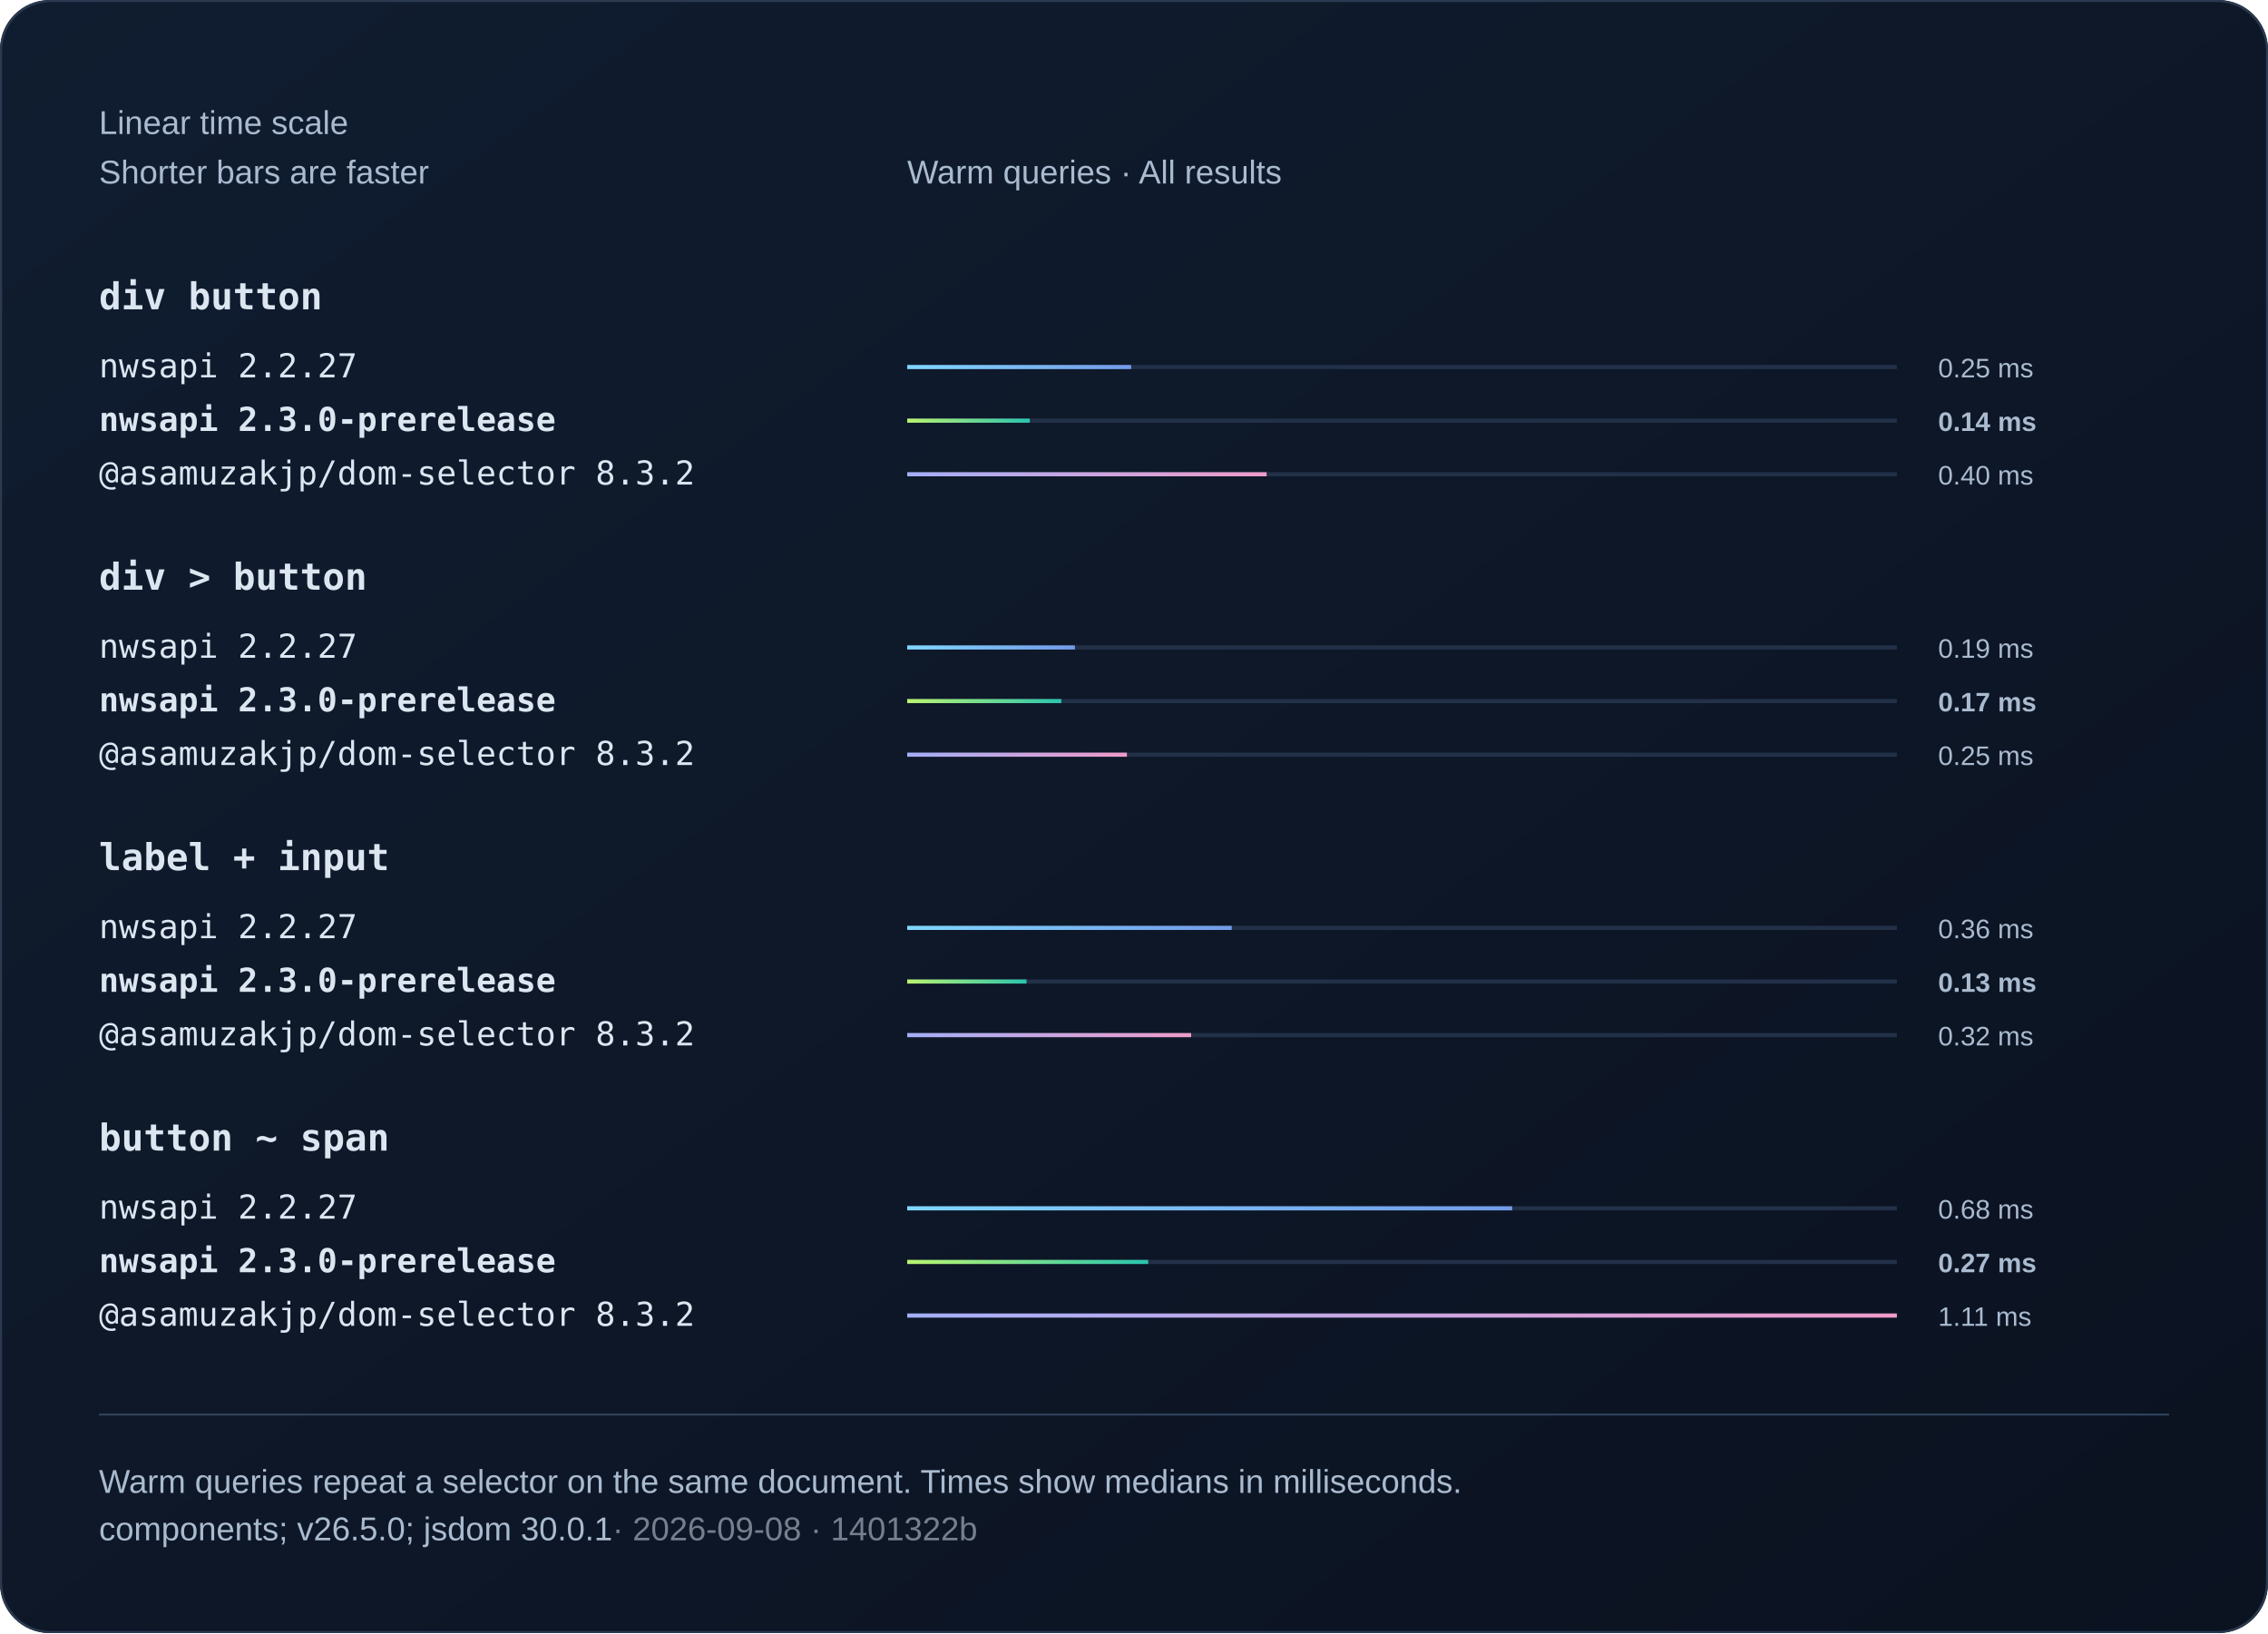
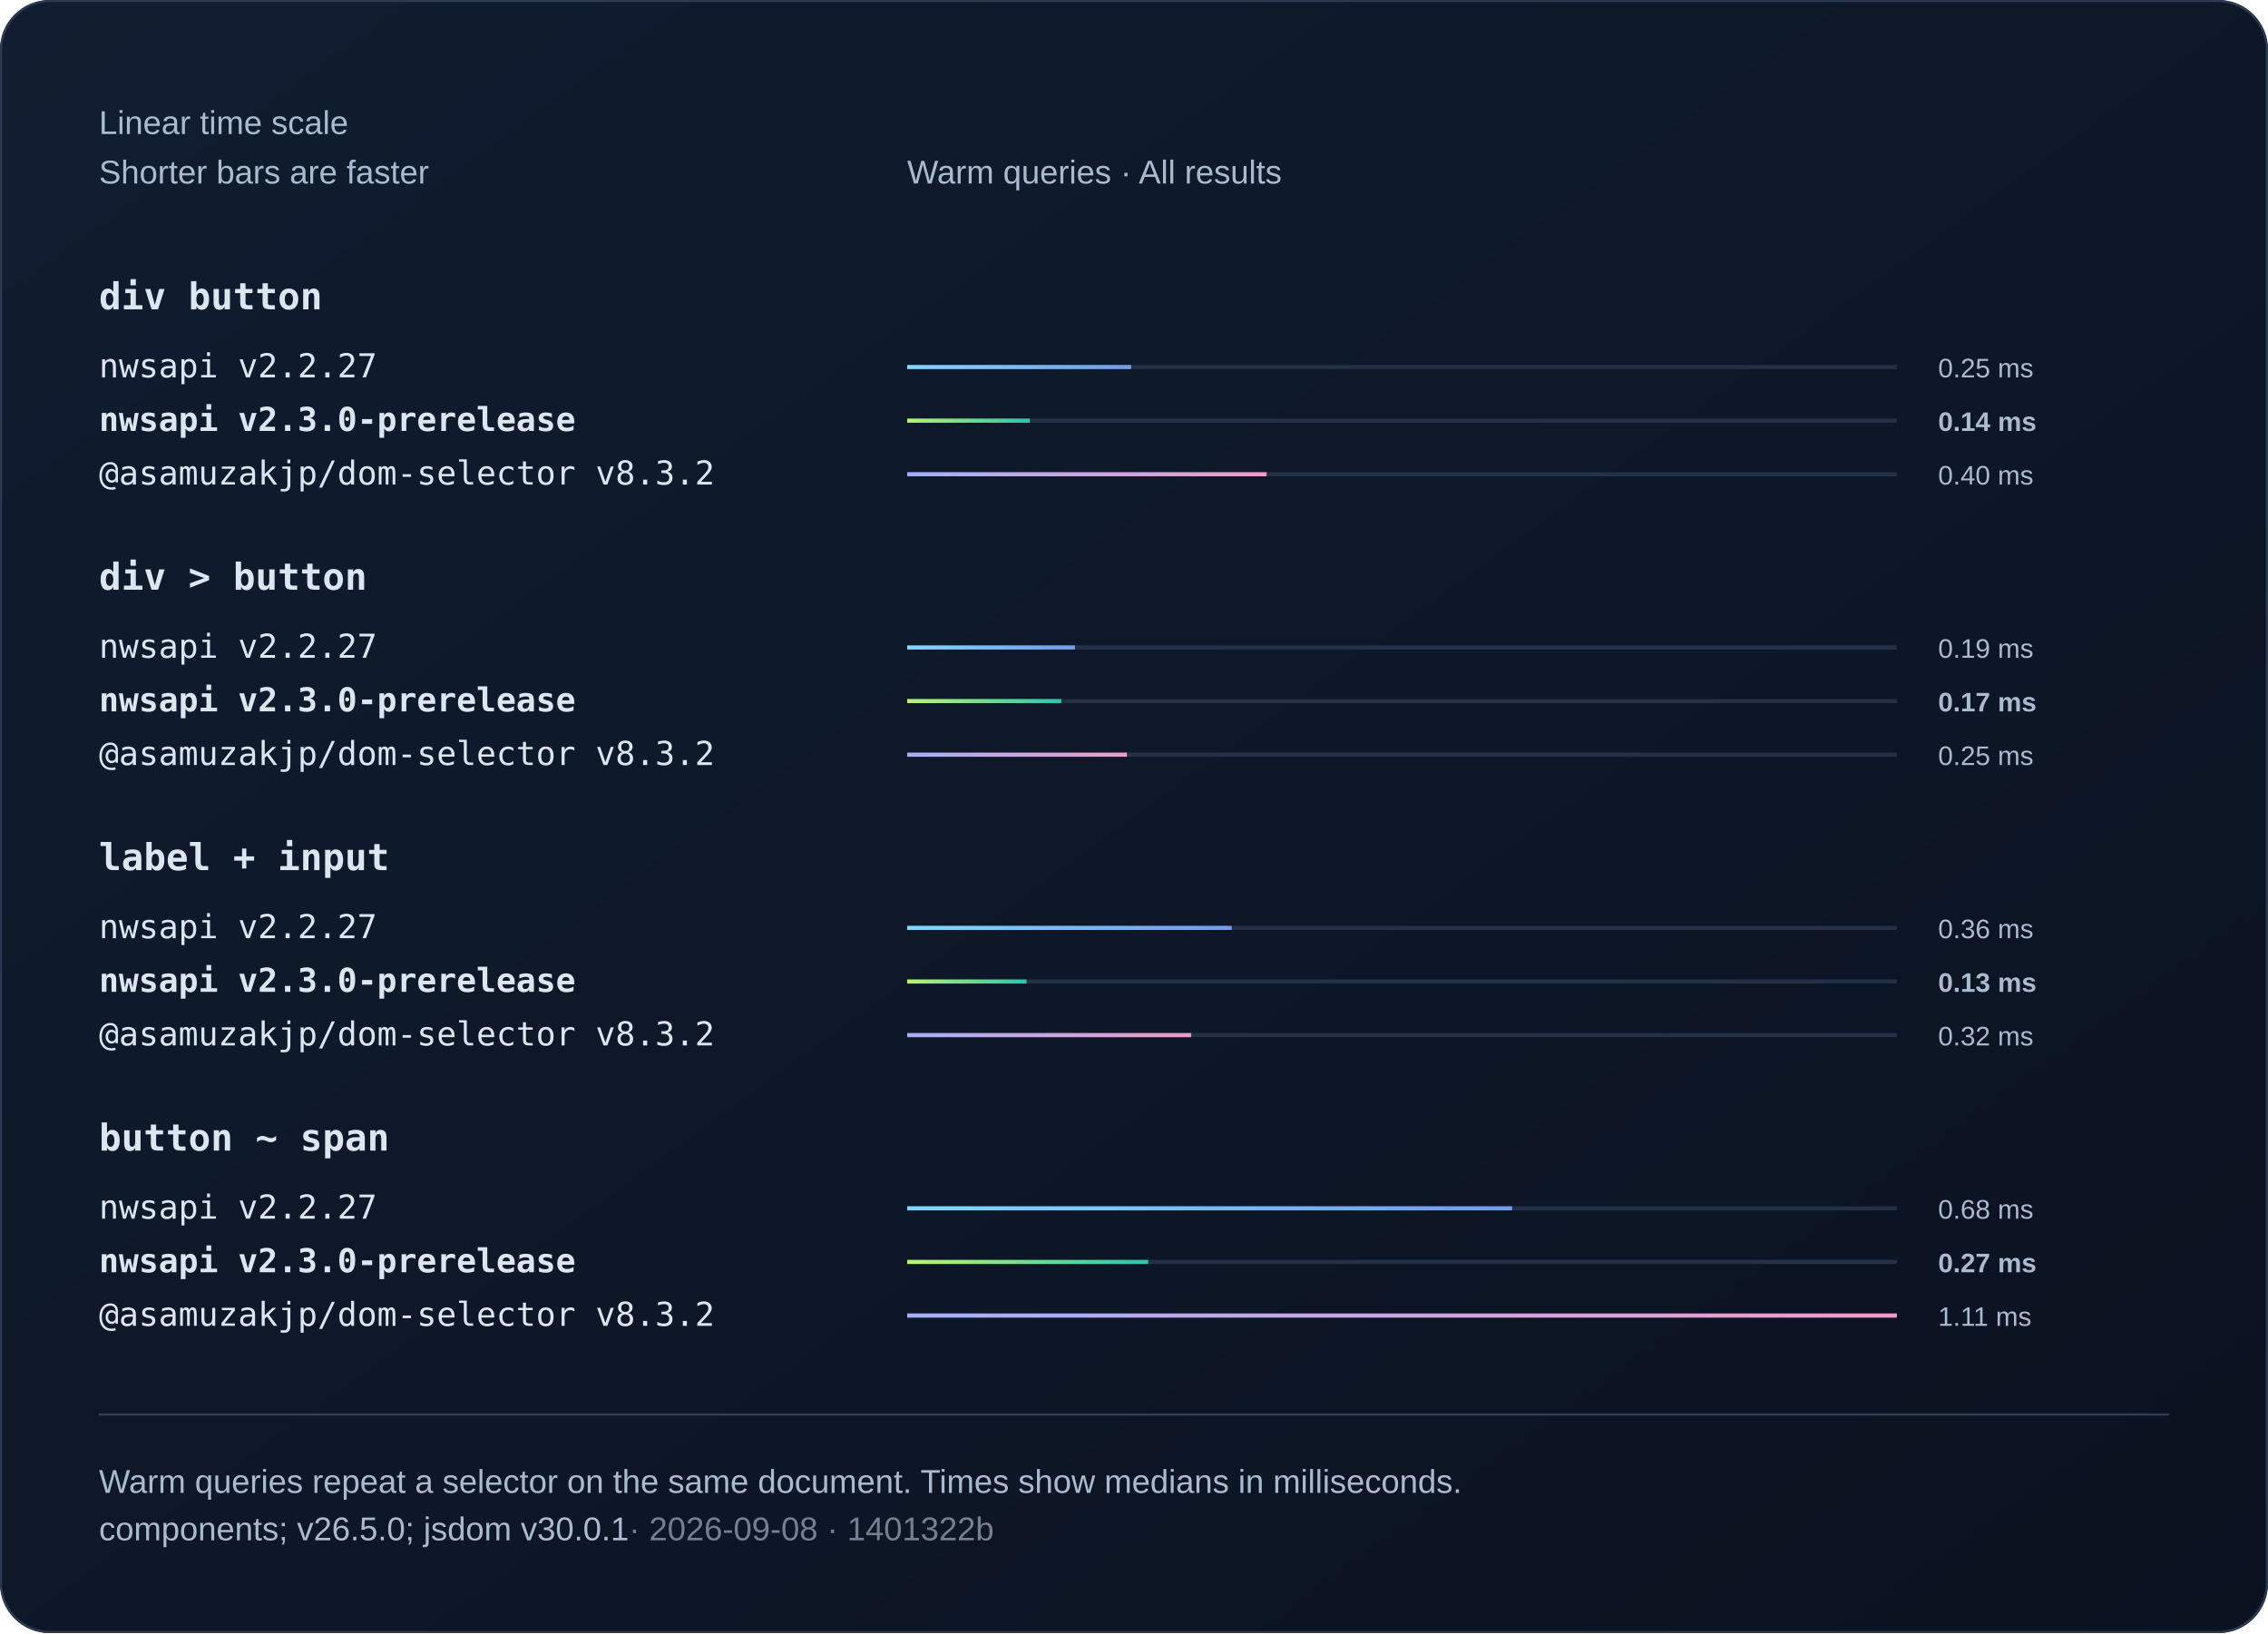
<svg xmlns="http://www.w3.org/2000/svg" width="1100" height="792" viewBox="0 0 1100 792" role="img">
  <defs>
    <linearGradient id="bg" x2="1" y2="1">
      <stop stop-color="#101d30" />
      <stop offset="1" stop-color="#0b1220" />
    </linearGradient>
    <linearGradient id="series0">
      <stop stop-color="#80d7ff" />
      <stop offset="1" stop-color="#739be8" />
    </linearGradient>
    <linearGradient id="series1">
      <stop stop-color="#baf471" />
      <stop offset="1" stop-color="#2bc5ae" />
    </linearGradient>
    <linearGradient id="series2">
      <stop stop-color="#a4aff7" />
      <stop offset="1" stop-color="#ef9bc9" />
    </linearGradient>
  </defs>
  <style>text{font-family:Arial,Helvetica,sans-serif;fill:#f0f5fa}
.muted{fill:#aabbd0;font:16px Arial,Helvetica,sans-serif}
.code{font:18px Consolas,Menlo,monospace;fill:#dce6f1}
.note .code{font:16px Consolas,Menlo,monospace}
.comparison{font-size:14px;font-variant-numeric:tabular-nums}
.tick{fill:#aabbd0;font-size:12px}
.time{fill:#aabbd0;font-size:13px;font-variant-numeric:tabular-nums}
.engine{font-size:16px}.selector{font-weight:600}.bar{transform-box:fill-box;transform-origin:left center;animation:fill 800ms ease-out 1 both}@keyframes fill{from{transform:scaleX(0)}to{transform:scaleX(1)}}@media(prefers-reduced-motion:reduce){.bar{animation:none}}</style>
  <rect width="1100" height="792" rx="24" fill="url(#bg)" />
  <rect x=".5" y=".5" width="1099" height="791" rx="24" fill="none" stroke="#2b3a50" />
  <text x="48" y="65" class="muted">Linear time scale</text>
  <text x="48" y="89" class="muted">Shorter bars are faster</text>
  <text x="440" y="89" class="muted">Warm queries · All results</text>
  <text x="48" y="150" class="code selector">div button</text>
  <g>
-     <text x="48" y="183" class="code engine">nwsapi 2.2.27</text>
+     <text x="48" y="183" class="code engine">nwsapi v2.2.27</text>
    <path d="M440 178h480" stroke="#223048" stroke-width="2" />
    <rect class="bar" x="440" y="177" width="108.62" height="2" fill="url(#series0)" />
    <text x="940" y="183" class="time">0.25 ms</text>
  </g>
  <g>
-     <text x="48" y="209" class="code engine" style="font-weight:700">nwsapi 2.3.0-prerelease</text>
+     <text x="48" y="209" class="code engine" style="font-weight:700">nwsapi v2.3.0-prerelease</text>
    <path d="M440 204h480" stroke="#223048" stroke-width="2" />
    <rect class="bar" x="440" y="203" width="59.47" height="2" fill="url(#series1)" />
    <text x="940" y="209" class="time" style="font-weight:700">0.14 ms</text>
  </g>
  <g>
-     <text x="48" y="235" class="code engine">@asamuzakjp/dom-selector 8.3.2</text>
+     <text x="48" y="235" class="code engine">@asamuzakjp/dom-selector v8.3.2</text>
    <path d="M440 230h480" stroke="#223048" stroke-width="2" />
    <rect class="bar" x="440" y="229" width="174.31" height="2" fill="url(#series2)" />
    <text x="940" y="235" class="time">0.40 ms</text>
  </g>
  <text x="48" y="286" class="code selector">div &gt; button</text>
  <g>
-     <text x="48" y="319" class="code engine">nwsapi 2.2.27</text>
+     <text x="48" y="319" class="code engine">nwsapi v2.2.27</text>
    <path d="M440 314h480" stroke="#223048" stroke-width="2" />
    <rect class="bar" x="440" y="313" width="81.34" height="2" fill="url(#series0)" />
    <text x="940" y="319" class="time">0.19 ms</text>
  </g>
  <g>
-     <text x="48" y="345" class="code engine" style="font-weight:700">nwsapi 2.3.0-prerelease</text>
+     <text x="48" y="345" class="code engine" style="font-weight:700">nwsapi v2.3.0-prerelease</text>
    <path d="M440 340h480" stroke="#223048" stroke-width="2" />
    <rect class="bar" x="440" y="339" width="74.73" height="2" fill="url(#series1)" />
    <text x="940" y="345" class="time" style="font-weight:700">0.17 ms</text>
  </g>
  <g>
-     <text x="48" y="371" class="code engine">@asamuzakjp/dom-selector 8.3.2</text>
+     <text x="48" y="371" class="code engine">@asamuzakjp/dom-selector v8.3.2</text>
    <path d="M440 366h480" stroke="#223048" stroke-width="2" />
    <rect class="bar" x="440" y="365" width="106.57" height="2" fill="url(#series2)" />
    <text x="940" y="371" class="time">0.25 ms</text>
  </g>
  <text x="48" y="422" class="code selector">label + input</text>
  <g>
-     <text x="48" y="455" class="code engine">nwsapi 2.2.27</text>
+     <text x="48" y="455" class="code engine">nwsapi v2.2.27</text>
    <path d="M440 450h480" stroke="#223048" stroke-width="2" />
    <rect class="bar" x="440" y="449" width="157.41" height="2" fill="url(#series0)" />
    <text x="940" y="455" class="time">0.36 ms</text>
  </g>
  <g>
-     <text x="48" y="481" class="code engine" style="font-weight:700">nwsapi 2.3.0-prerelease</text>
+     <text x="48" y="481" class="code engine" style="font-weight:700">nwsapi v2.3.0-prerelease</text>
    <path d="M440 476h480" stroke="#223048" stroke-width="2" />
    <rect class="bar" x="440" y="475" width="57.88" height="2" fill="url(#series1)" />
    <text x="940" y="481" class="time" style="font-weight:700">0.13 ms</text>
  </g>
  <g>
-     <text x="48" y="507" class="code engine">@asamuzakjp/dom-selector 8.3.2</text>
+     <text x="48" y="507" class="code engine">@asamuzakjp/dom-selector v8.3.2</text>
    <path d="M440 502h480" stroke="#223048" stroke-width="2" />
    <rect class="bar" x="440" y="501" width="137.71" height="2" fill="url(#series2)" />
    <text x="940" y="507" class="time">0.32 ms</text>
  </g>
  <text x="48" y="558" class="code selector">button ~ span</text>
  <g>
-     <text x="48" y="591" class="code engine">nwsapi 2.2.27</text>
+     <text x="48" y="591" class="code engine">nwsapi v2.2.27</text>
    <path d="M440 586h480" stroke="#223048" stroke-width="2" />
    <rect class="bar" x="440" y="585" width="293.41" height="2" fill="url(#series0)" />
    <text x="940" y="591" class="time">0.68 ms</text>
  </g>
  <g>
-     <text x="48" y="617" class="code engine" style="font-weight:700">nwsapi 2.3.0-prerelease</text>
+     <text x="48" y="617" class="code engine" style="font-weight:700">nwsapi v2.3.0-prerelease</text>
    <path d="M440 612h480" stroke="#223048" stroke-width="2" />
    <rect class="bar" x="440" y="611" width="116.88" height="2" fill="url(#series1)" />
    <text x="940" y="617" class="time" style="font-weight:700">0.27 ms</text>
  </g>
  <g>
-     <text x="48" y="643" class="code engine">@asamuzakjp/dom-selector 8.3.2</text>
+     <text x="48" y="643" class="code engine">@asamuzakjp/dom-selector v8.3.2</text>
    <path d="M440 638h480" stroke="#223048" stroke-width="2" />
    <rect class="bar" x="440" y="637" width="480" height="2" fill="url(#series2)" />
    <text x="940" y="643" class="time">1.11 ms</text>
  </g>
  <path d="M48 686h1004" stroke="#304159" />
  <text x="48" y="724" class="muted">Warm queries repeat a selector on the same document. Times show medians in milliseconds.</text>
-   <text x="48" y="747" class="muted">components; v26.5.0; jsdom 30.0.1<tspan fill="#75808e"> · 2026-09-08 · 1401322b</tspan>
+   <text x="48" y="747" class="muted">components; v26.5.0; jsdom v30.0.1<tspan fill="#75808e"> · 2026-09-08 · 1401322b</tspan>
  </text>
</svg>
